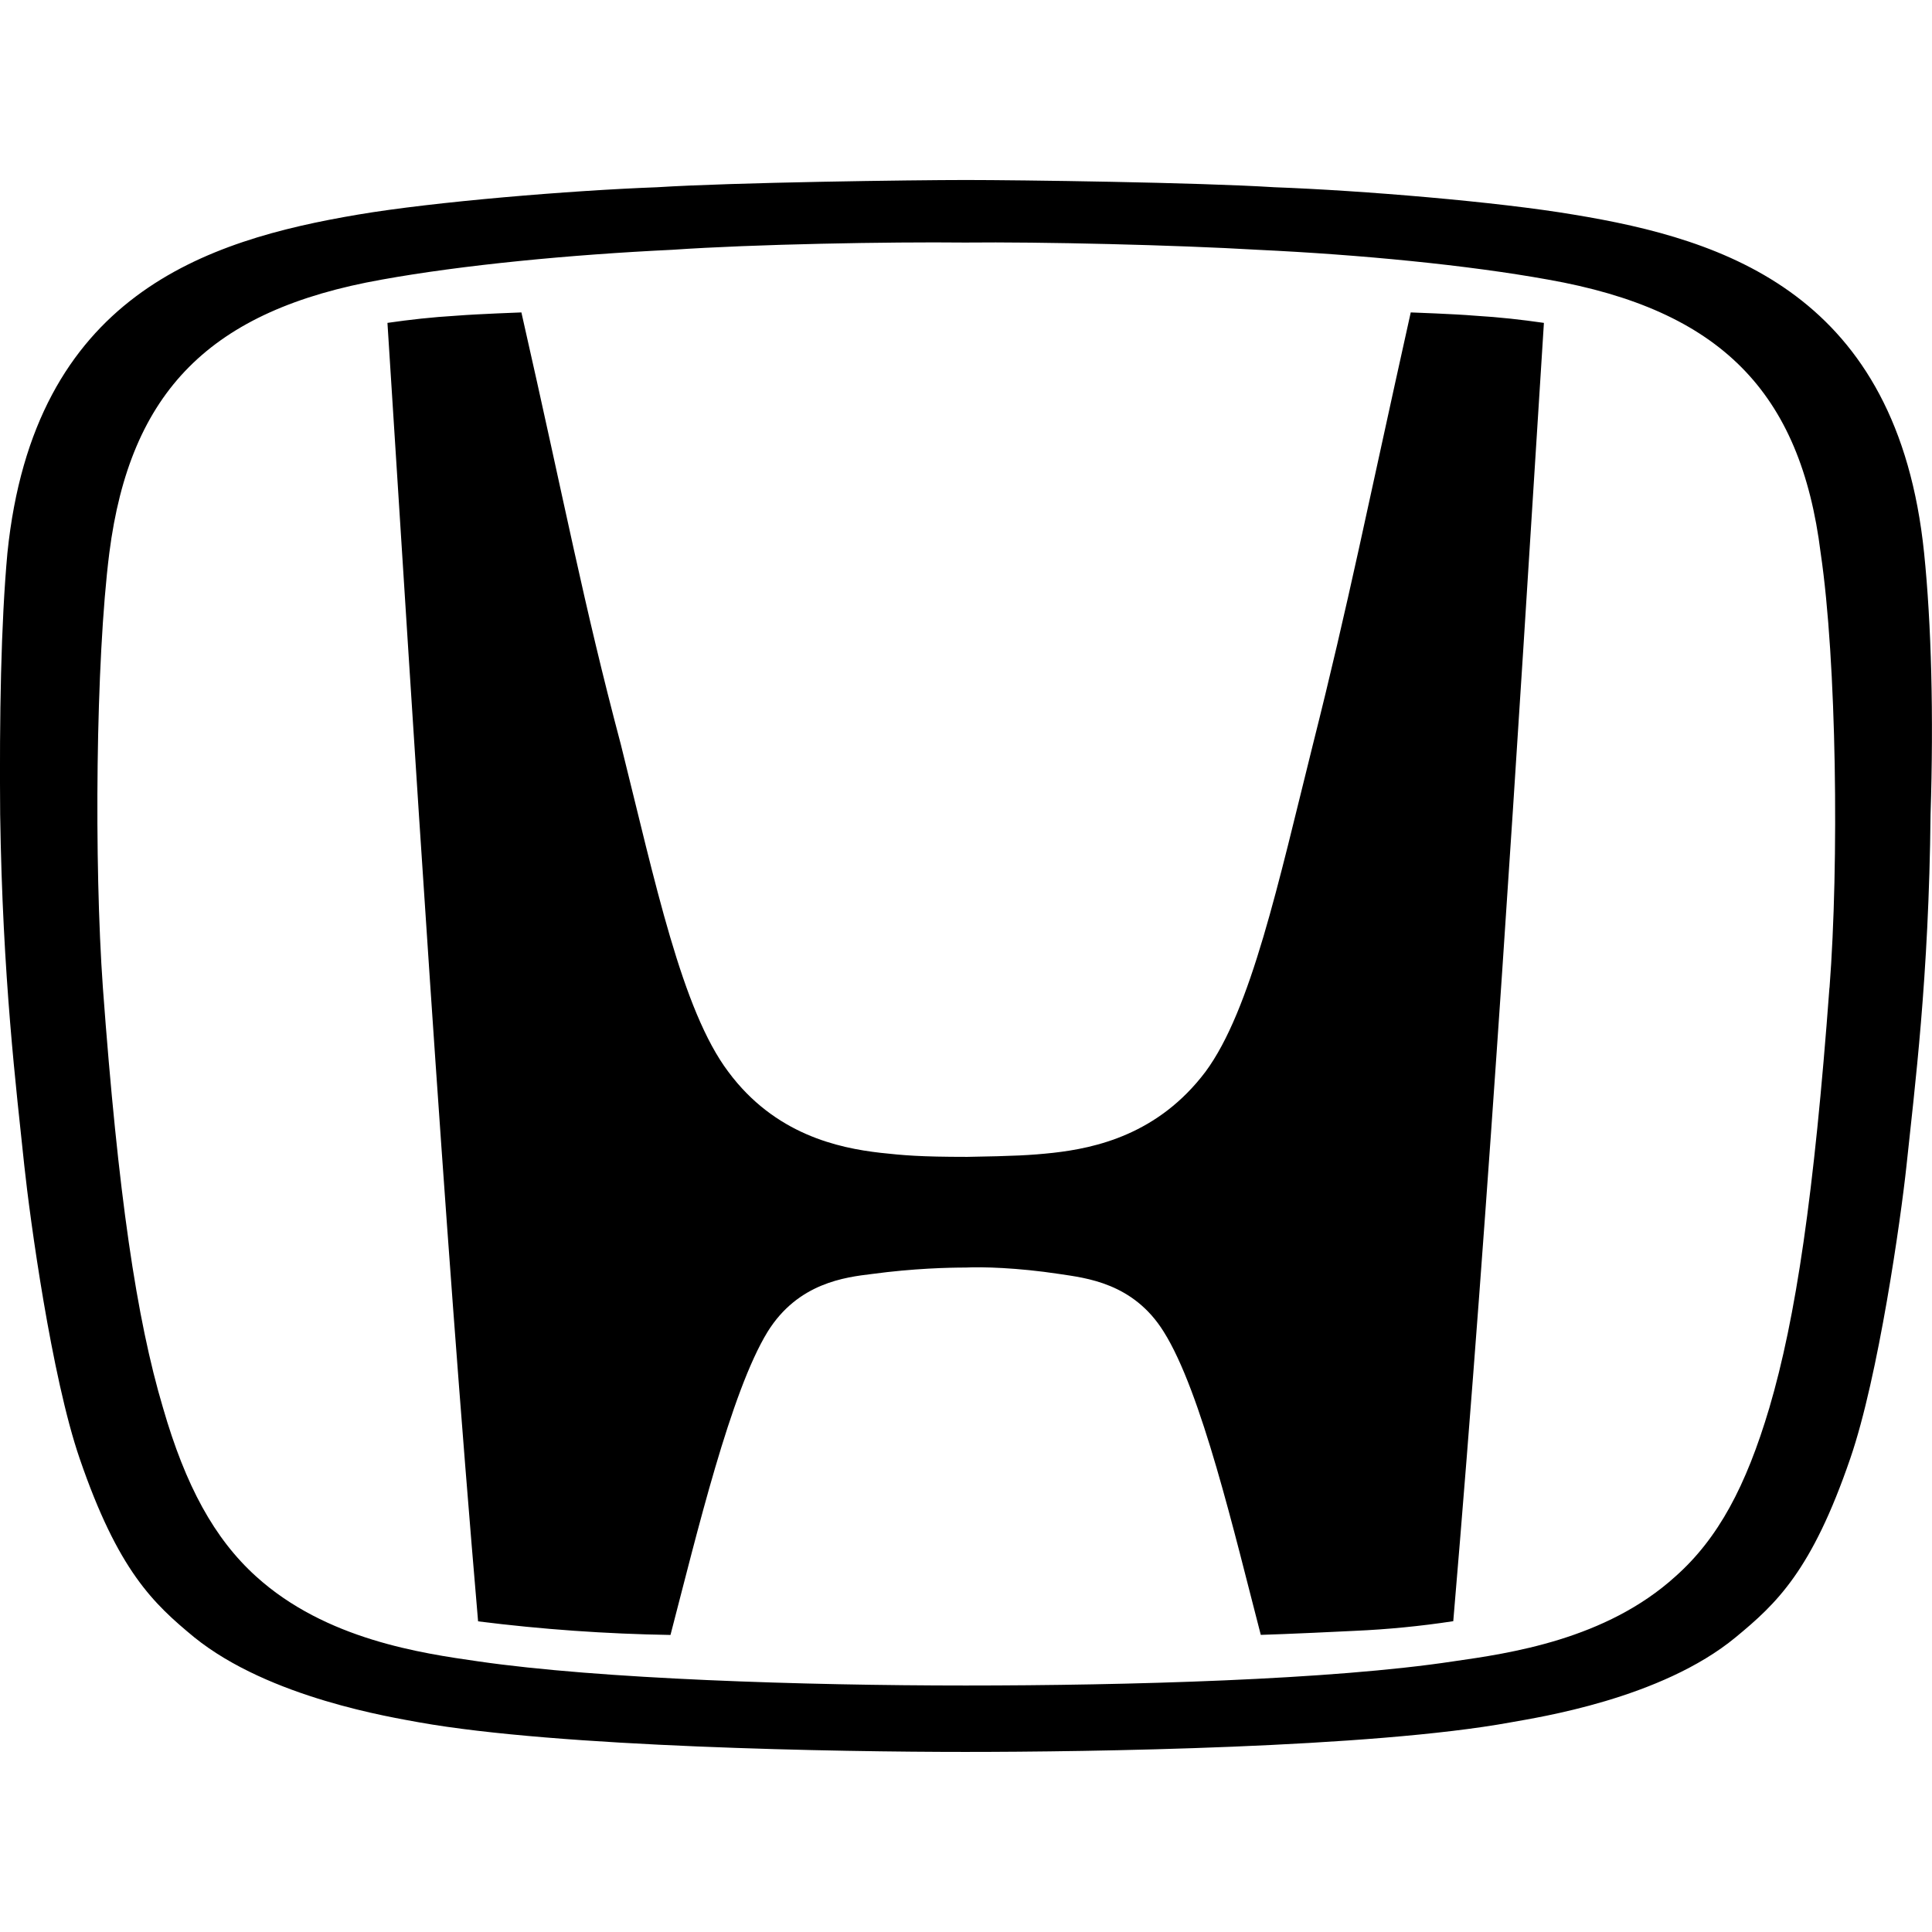
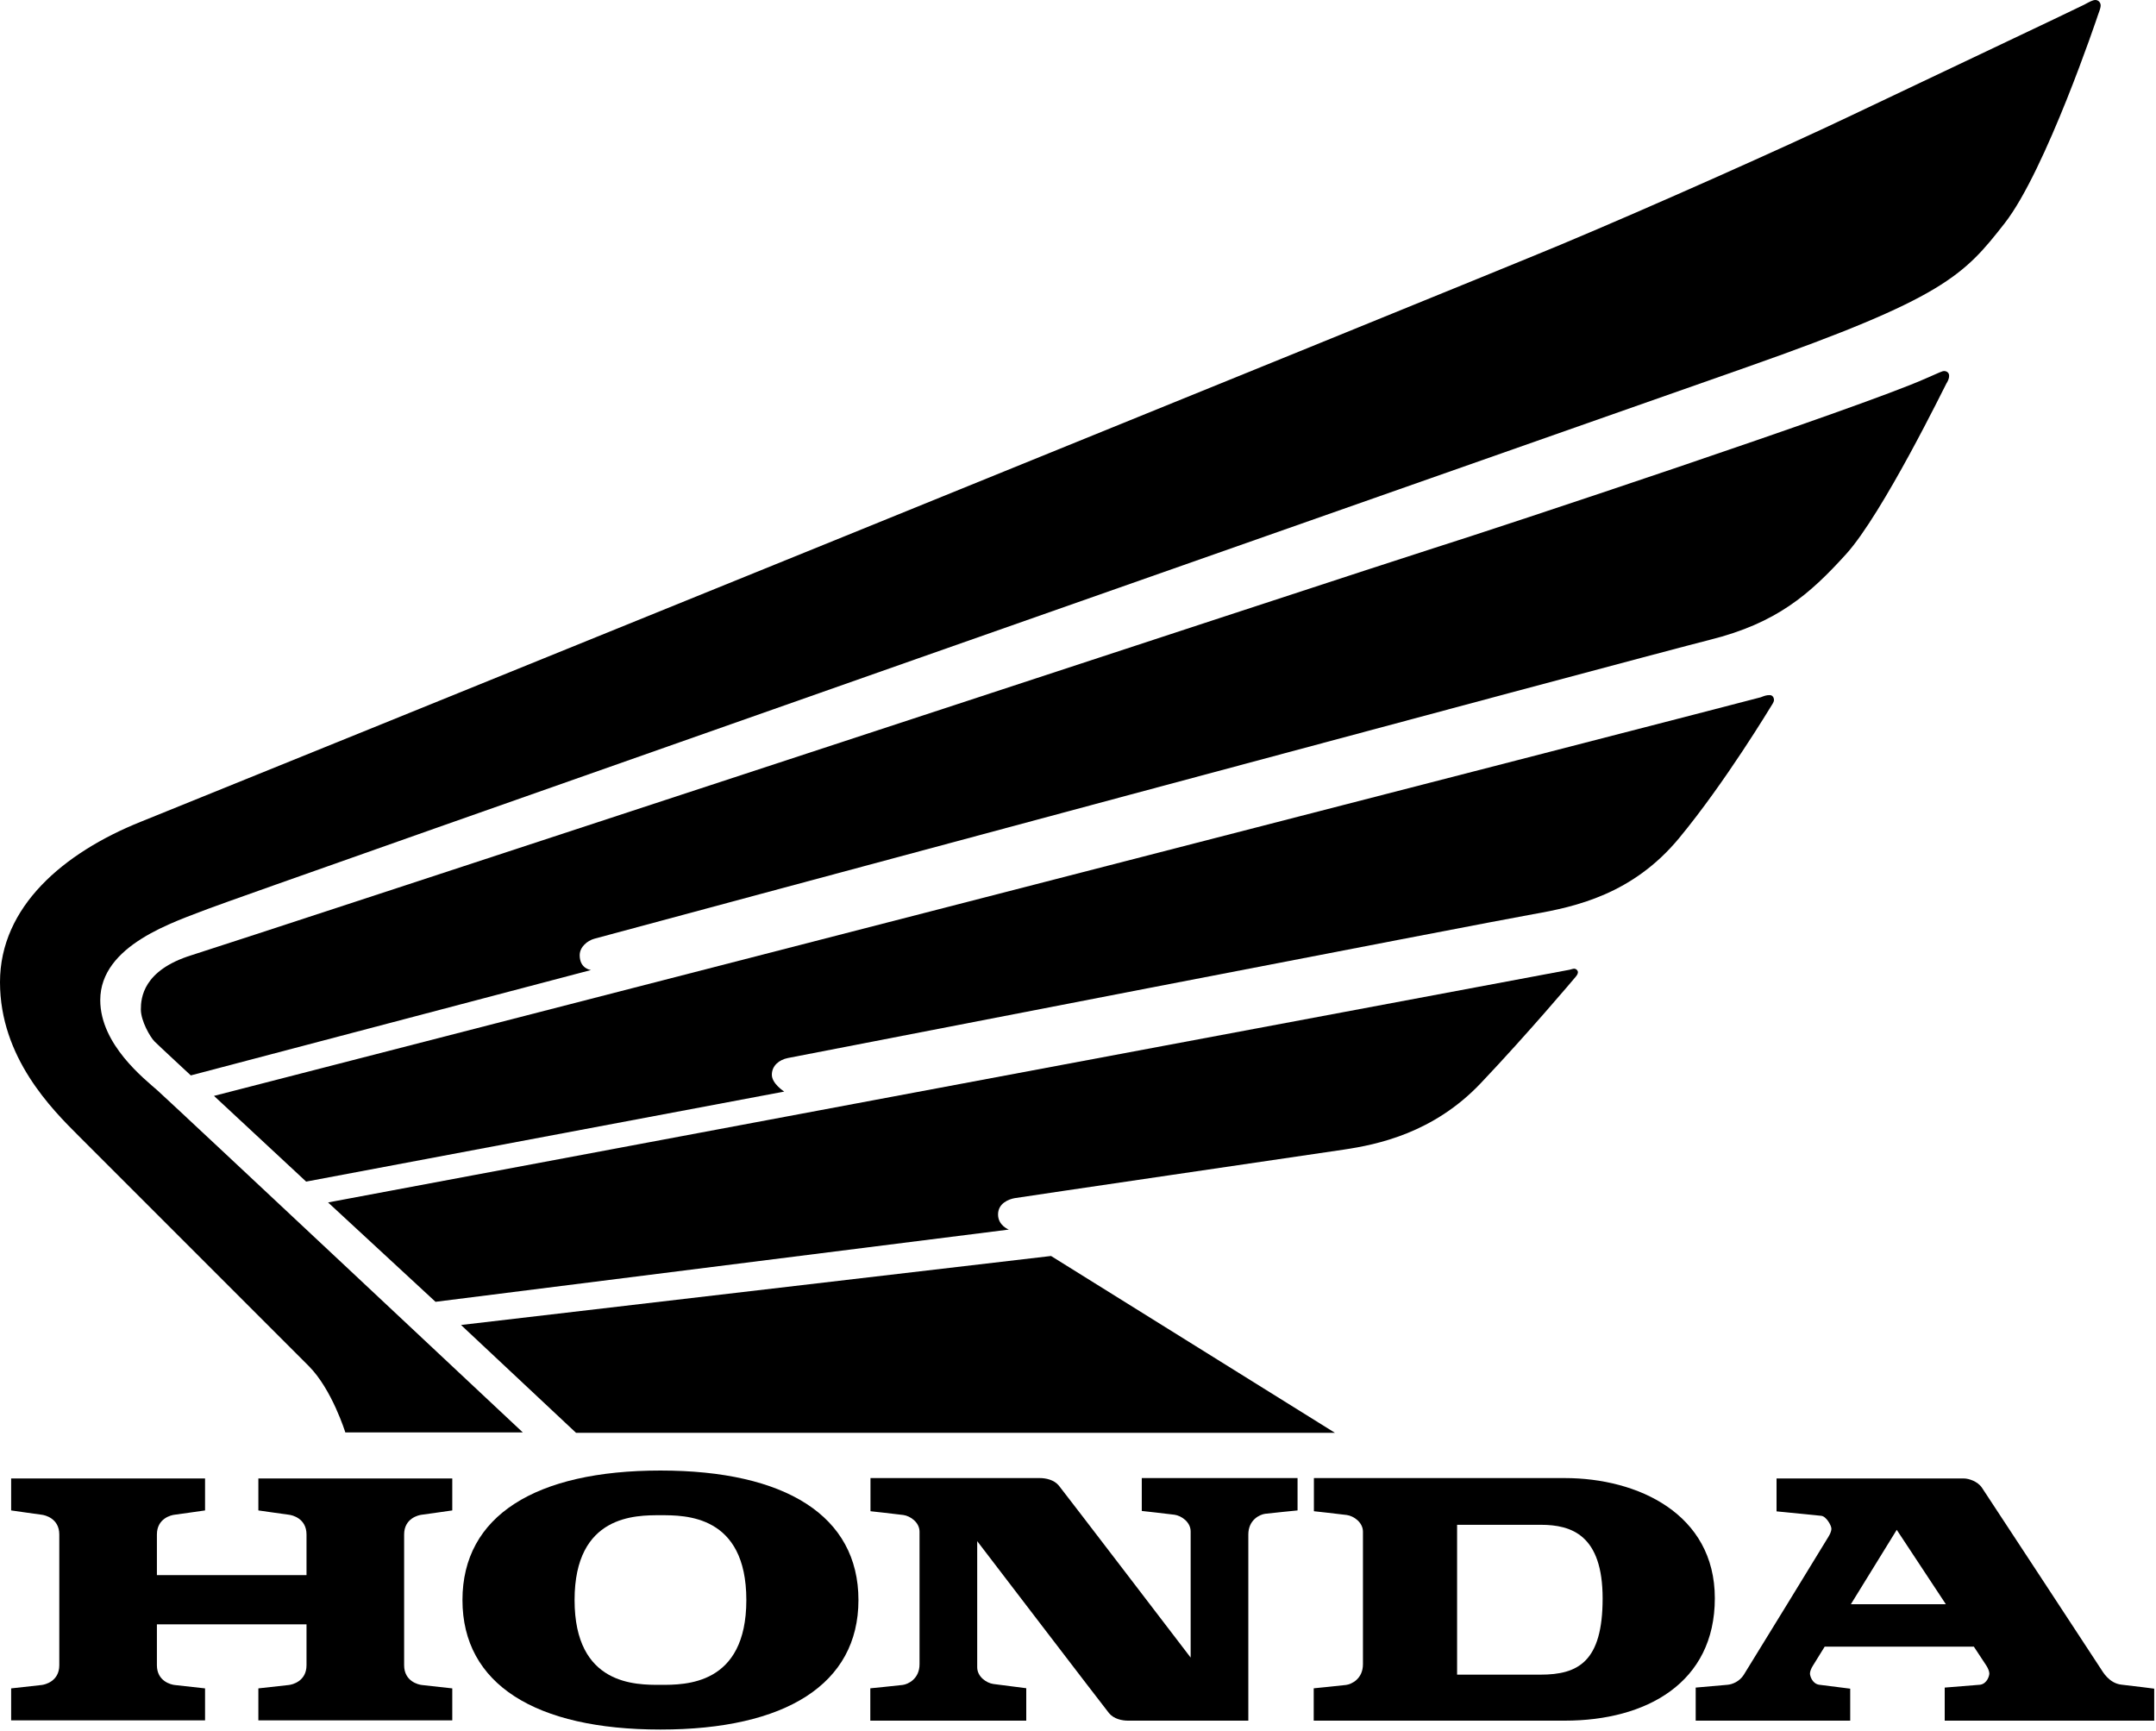
- <svg xmlns="http://www.w3.org/2000/svg" fill="currentColor" role="img" viewBox="0 0 24 24">
-   <path d="M23.902 6.87c-.33-3.218-2.47-3.895-4.354-4.204-.946-.16-2.63-.3-3.716-.34-.946-.06-3.168-.09-3.835-.09-.657 0-2.89.03-3.835.09-1.076.04-2.77.18-3.716.34C2.563 2.985.42 3.66.092 6.87c-.08.877-.1 2.023-.09 3.248.03 2.031.2 3.406.3 4.363.07.657.338 2.62.687 3.636.478 1.395.916 1.803 1.424 2.222.937.757 2.471.996 2.79 1.056 1.733.31 5.24.368 6.784.368 1.544 0 5.05-.05 6.784-.368.329-.06 1.863-.29 2.79-1.056.508-.419.946-.827 1.424-2.222.35-1.016.628-2.979.698-3.636.1-.957.279-2.332.299-4.363.04-1.225.01-2.371-.08-3.248m-1.176 5.4c-.19 2.57-.418 4.104-.747 5.22-.29.976-.637 1.623-1.165 2.092-.867.787-2.063.956-2.76 1.056-1.514.23-4.055.3-6.057.3-2.002 0-4.543-.08-6.057-.3-.697-.1-1.893-.269-2.76-1.056-.518-.469-.876-1.126-1.155-2.093-.329-1.105-.558-2.65-.747-5.22-.11-1.543-.09-4.054.08-5.4.258-2.011 1.255-3.018 3.387-3.396.996-.18 2.34-.31 3.606-.37 1.016-.07 2.7-.1 3.636-.09.936-.01 2.62.03 3.636.09 1.275.06 2.61.19 3.606.37 2.142.378 3.139 1.395 3.388 3.397.199 1.345.229 3.856.11 5.4m-5.202-8.39c-.548 2.462-.767 3.588-1.216 5.37-.428 1.715-.767 3.298-1.335 4.065-.587.777-1.365.947-1.893 1.006-.279.03-.478.04-1.066.05-.596 0-.796-.02-1.075-.05-.528-.06-1.315-.229-1.892-1.006-.578-.767-.907-2.35-1.335-4.064-.47-1.773-.678-2.91-1.236-5.37 0 0-.548.02-.797.04-.329.02-.588.05-.867.09.343 5.372.692 11.079 1.126 16.13a21.983 21.983 0 002.39.169c.33-1.266.748-3.02 1.207-3.767.378-.608.966-.677 1.295-.717.518-.07.956-.08 1.165-.08.2-.01.637 0 1.165.08.33.05.917.11 1.295.717.47.747.877 2.5 1.206 3.766 0 0 .358-.01 1.165-.05.41-.018.82-.058 1.226-.12.458-5.39.785-10.728 1.126-16.128-.28-.04-.538-.07-.867-.09-.23-.02-.787-.04-.787-.04z" />
+ <svg xmlns="http://www.w3.org/2000/svg" fill="currentColor" role="img" viewBox="-1181 -632 2000 1605">
+   <path d="M-860.666,696.668c0,0-12.333-40.002-34-61.668S-1083.334,446.334-1108,421.667s-73-72.665-73-142.666 c0-70,59-120,130.333-148.667S180.667-369,266.667-405s209.667-91.333,265.667-118S747-624.75,752.25-627.583 S760.333-632,762.833-632s4.834,2.167,4.834,5s-1.834,6.75-2.417,8.667S716.667-473.667,678.667-425S622-355.667,440-291.667 S-957.335,199.001-988.001,211.001s-100,33.333-100,84.667c0,41.333,41.333,73.334,53.333,84s338.667,316.999,338.667,316.999 H-860.666z" />
+   <path d="M-1004,365.5c0,0-29.667-27.5-33.667-31.5s-12.667-18.999-12.667-29.666s2-36.334,47-50.334 S92.001-105.667,149.334-123.667S545.25-254,605.5-281c12.75-5.5,15-6.833,17-6.833s4.583,1.25,4.583,4.333s-1.417,5.417-2.5,7.167 S565.5-155.5,531.5-118S467-54,405-38.5S-623.5,237-629.75,238.75s-13.5,7.5-13.5,15.25c0,12.75,10.5,13.75,10.5,13.75L-1004,365.5z " />
+   <path d="M-982.5,384.5L-897,464l443.5-83.5c0,0-11.5-7.25-11.5-15.625s6.75-13.875,14.875-15.5 s651.125-126.374,691.125-133.374s92.666-18.667,135.666-70.667S461.375,23.875,462.75,21.75s1.875-3.375,1.875-4.625 s-0.75-4.375-4-4.375s-5,0.75-8.25,2S-982.5,384.5-982.5,384.5z" />
+   <path d="M275,267.5c-1.817,0.413-1151.667,215.833-1151.667,215.833l99.667,92.166l531.835-66.999 c0,0-10-3.666-10-14s9.833-14.167,15.5-15.167s273.667-40.335,305.167-45.002s83.333-15.5,127-61.5s86.668-97,88.334-99 s1.915-3.248,1.915-4.248S281.5,266.5,279,266.5C278.334,266.5,276.833,267.084,275,267.5z" />
+   <polygon points="-753.333,597 -646.666,697 57.334,697 -206,533 " />
+   <path d="M-789.78,773c3-0.333,28.333-4,28.333-4v-29.667h-179.886V769c0,0,25.333,3.667,28.333,4 s16.333,3.333,16.333,18.333v37.669h-138.78v-37.669c0-15,13.333-18,16.333-18.333s28.333-4,28.333-4v-29.667h-179.886V769 c0,0,25.333,3.667,28.333,4s16.333,3.333,16.333,18.333v121.256c0,15-13.333,18-16.333,18.333s-28.333,3.15-28.333,3.15v29.667 h179.886v-29.667c0,0-25.333-2.817-28.333-3.15s-16.333-3.333-16.333-18.333v-37.92h138.78v37.92c0,15-13.333,18-16.333,18.333 s-28.333,3.15-28.333,3.15v29.667h179.886v-29.667c0,0-25.333-2.817-28.333-3.15s-16.333-3.333-16.333-18.333V791.333 C-806.113,776.333-792.78,773.333-789.78,773z" />
+   <path d="M-568.333,732.002c-116,0-183.667,42.098-183.667,120.123s67.667,120.123,183.667,120.123 s183.667-42.098,183.667-120.123S-452.333,732.002-568.333,732.002z M-568.333,930.796c-22.667,0-79.667,0.662-79.667-78.671 s57-78.671,79.667-78.671s79.667-0.662,79.667,78.671S-545.666,930.796-568.333,930.796z" />
+   <path d="M-121.833,769.5v-30.501h144.5v30c0,0-25.167,2.501-30.042,3.126S-23,777.625-23,791.375S-23,955.25-23,964 c0,0-106.333,0-111.667,0s-13.083-1.5-17.583-7S-274.5,797.5-274.5,797.5c0,13.75,0,108.25,0,117s8.625,14.625,15,15.5 s30.5,3.917,30.5,3.917V964v-30.083V964l-144.667,0.001v-30c0,0,25.167-2.501,30.042-3.126s15.625-5.5,15.625-19.25 s0-114.125,0-122.875s-8.625-14.625-15-15.5s-30.5-3.5-30.5-3.5V739c0,0,151.833,0,157.167,0s13.083,1.5,17.583,7 S-76.5,905.5-76.5,905.5c0-13.75,0-108.25,0-117s-8.625-14.625-15-15.5S-121.833,769.5-121.833,769.5V739" />
+   <path d="M270.669,739c-43.595,0-232.835,0-232.835,0v30.75c0,0,24.125,2.625,30.5,3.5s15,6.75,15,15.5 s0,109.125,0,122.875s-10.75,18.625-15.625,19.25s-30.042,3.126-30.042,3.126v30L270.669,964c75.419,0,139.081-35,139.081-113.5 S338,739,270.669,739z M248,921.334h-77.333v-139c0,0,49,0,77.667,0s57.333,9.666,57.333,68.333S283,921.334,248,921.334z" />
+   <path d="M787,930.625c-11.625-1.25-17.625-12.375-19.125-14.625S661.625,753.875,657.5,747.875 s-12.375-8.5-16.625-8.5s-173.875,0-173.875,0v30.5c0,0,36.875,3.625,41.5,4.125s9.375,9,9.375,11.875s-1.625,5.625-2.625,7.375 s-74.875,122.375-78.75,128.375s-10.375,8.75-15.125,9.125S392,933.335,392,933.335v30.666h143.333v-29.666l-28.999-3.668 c-6.5-1.167-8.333-8.5-8.333-10.333s1-4.667,2.833-7.5c0.414-0.64,4.604-7.412,10.835-17.499h138.349 c6.656,10.087,11.121,16.859,11.535,17.499c1.833,2.833,2.833,5.667,2.833,7.5s-1.833,9.166-8.333,10.333L623,933.335v30.666 h194.333v-29.666C817.333,934.335,798.625,931.875,787,930.625z M535.946,856.001C556.524,822.646,578.5,787,578.5,787 s23.537,35.646,45.557,69.001H535.946z" />
</svg>
